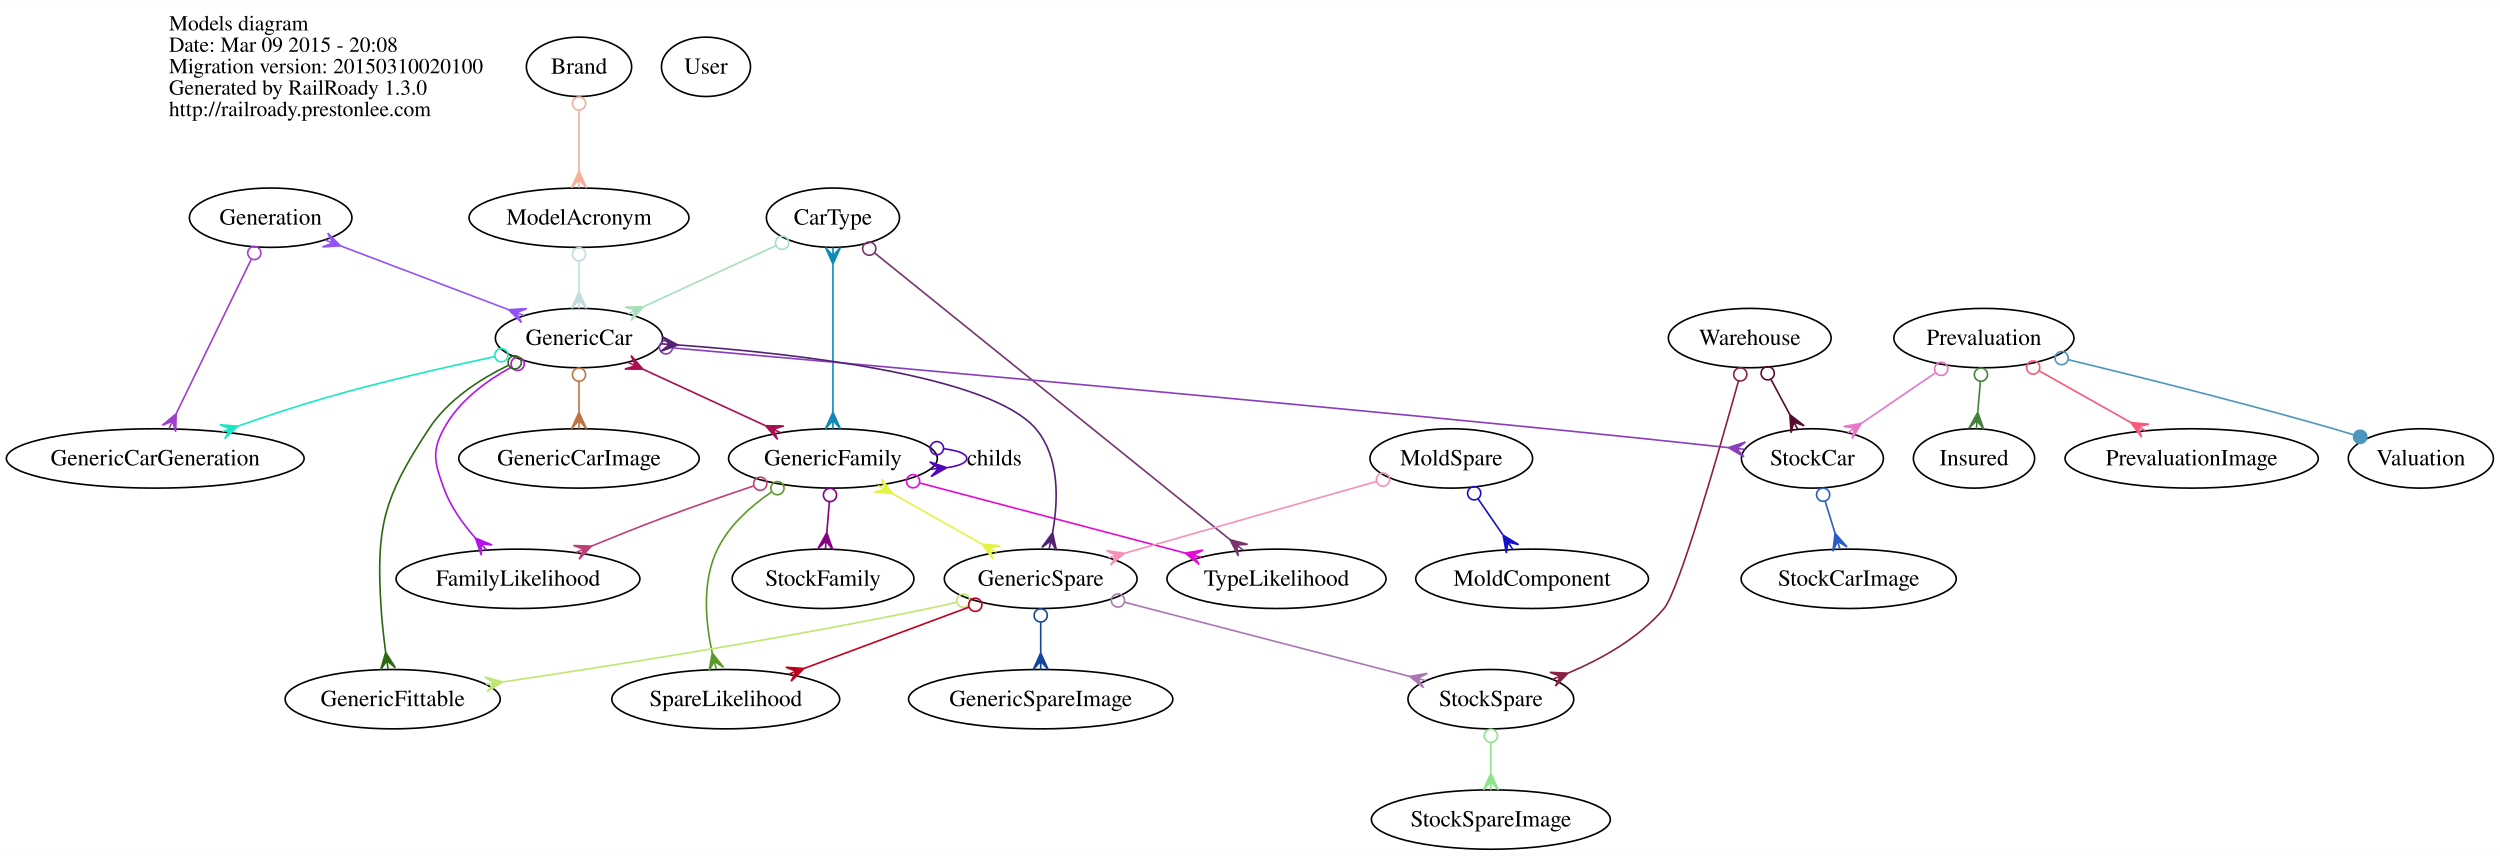
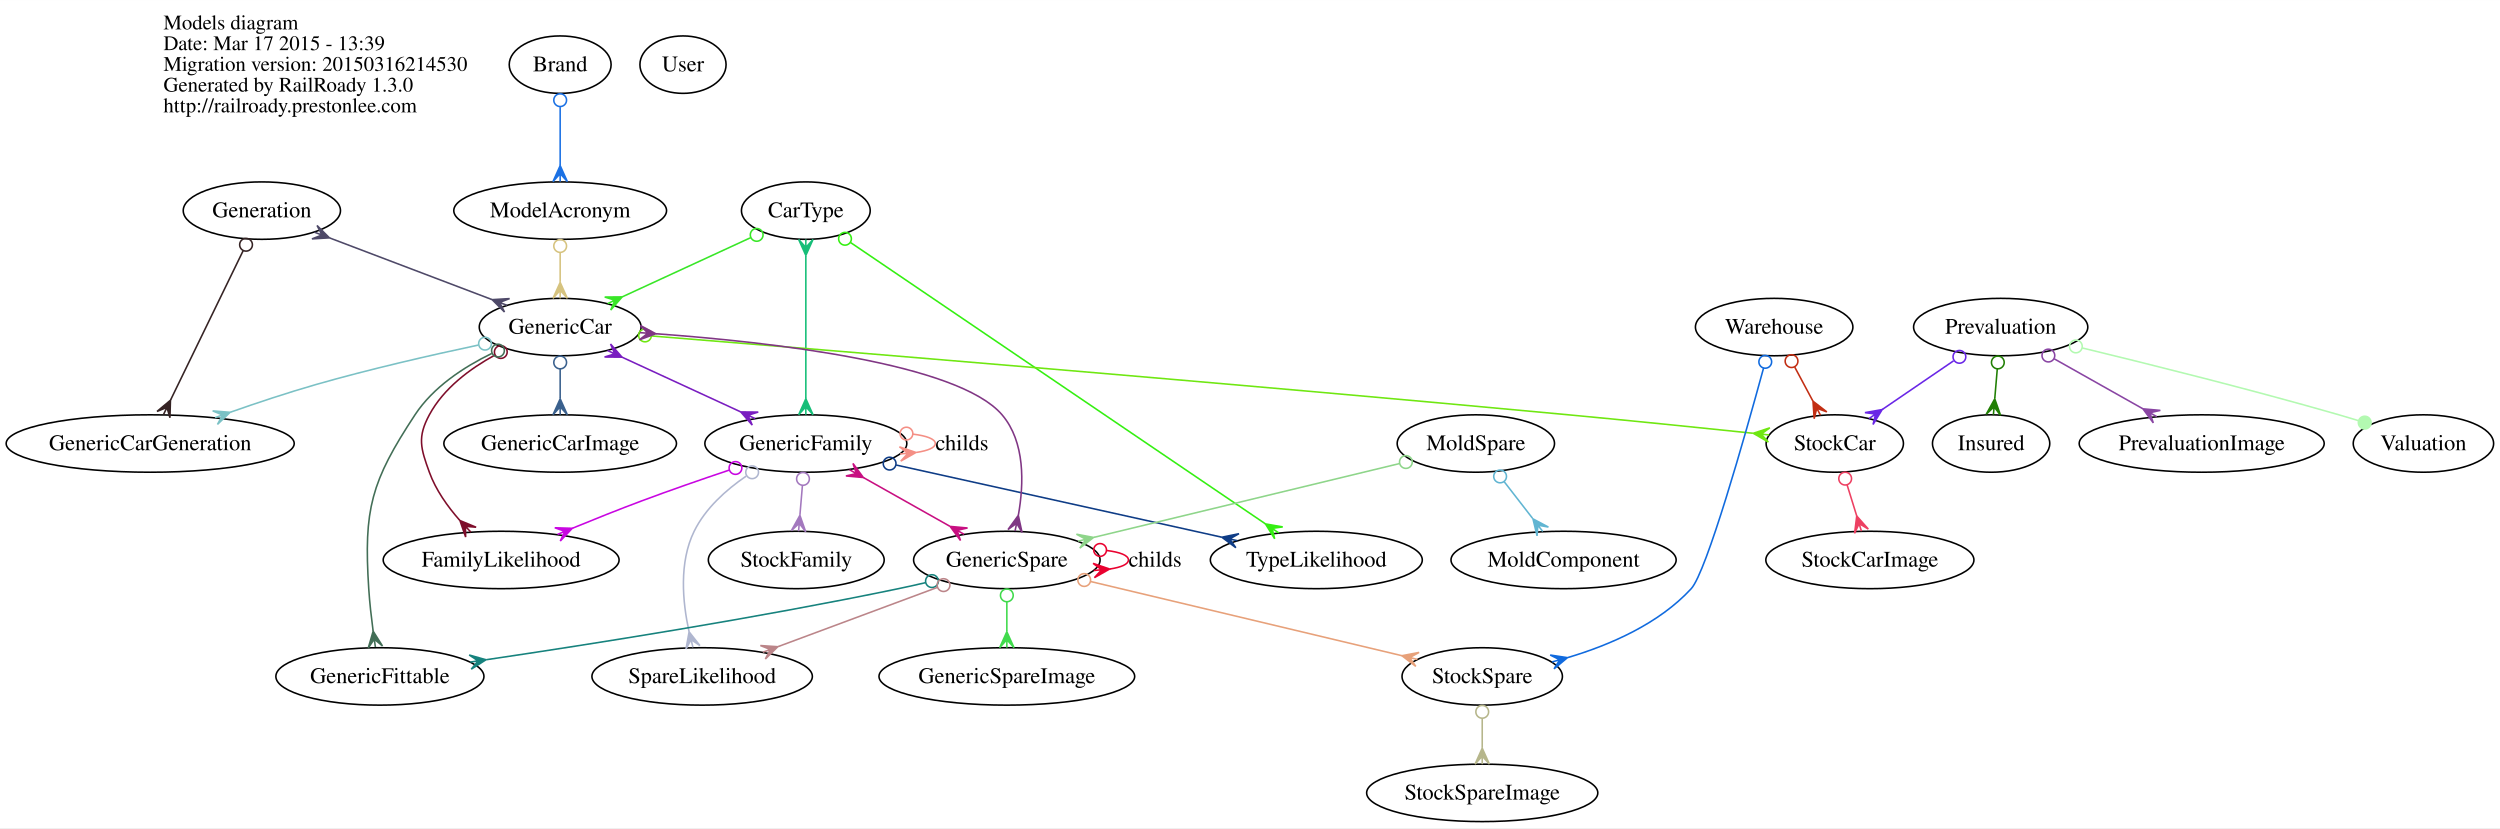
- <svg xmlns="http://www.w3.org/2000/svg" width="1516pt" height="519pt" viewBox="0.00 0.00 1516.15 519.00">
+ <svg xmlns="http://www.w3.org/2000/svg" width="1567pt" height="519pt" viewBox="0.00 0.00 1567.15 519.00">
  <g id="graph0" class="graph" transform="scale(1 1) rotate(0) translate(4 515)">
-     <polygon fill="white" stroke="none" points="-4,4 -4,-515 1512.15,-515 1512.15,4 -4,4" />
+     <polygon fill="white" stroke="none" points="-4,4 -4,-515 1563.15,-515 1563.15,4 -4,4" />
    <g id="node1" class="node">
      <text text-anchor="start" x="98.459" y="-496.6" font-family="Times,serif" font-size="13.00">Models diagram</text>
-       <text text-anchor="start" x="98.459" y="-483.6" font-family="Times,serif" font-size="13.00">Date: Mar 09 2015 - 20:08</text>
-       <text text-anchor="start" x="98.459" y="-470.6" font-family="Times,serif" font-size="13.00">Migration version: 20150310020100</text>
+       <text text-anchor="start" x="98.459" y="-483.6" font-family="Times,serif" font-size="13.00">Date: Mar 17 2015 - 13:39</text>
+       <text text-anchor="start" x="98.459" y="-470.6" font-family="Times,serif" font-size="13.00">Migration version: 20150316214530</text>
      <text text-anchor="start" x="98.459" y="-457.6" font-family="Times,serif" font-size="13.00">Generated by RailRoady 1.3.0</text>
      <text text-anchor="start" x="98.459" y="-444.6" font-family="Times,serif" font-size="13.00">http://railroady.prestonlee.com</text>
    </g>
    <g id="node2" class="node">
      <ellipse fill="none" stroke="black" cx="347.147" cy="-474.5" rx="31.939" ry="18" />
      <text text-anchor="middle" x="347.147" y="-470.3" font-family="Times,serif" font-size="14.00">Brand</text>
    </g>
    <g id="node14" class="node">
      <ellipse fill="none" stroke="black" cx="347.147" cy="-383" rx="66.692" ry="18" />
      <text text-anchor="middle" x="347.147" y="-378.8" font-family="Times,serif" font-size="14.00">ModelAcronym</text>
    </g>
    <g id="edge1" class="edge">
-       <path fill="none" stroke="#f6ae9b" d="M347.147,-447.903C347.147,-436.441 347.147,-422.914 347.147,-411.263" />
-       <ellipse fill="none" stroke="#f6ae9b" cx="347.147" cy="-452.243" rx="4" ry="4" />
-       <polygon fill="#f6ae9b" stroke="#f6ae9b" points="347.147,-411.204 351.647,-401.203 347.147,-406.204 347.147,-401.204 347.147,-401.204 347.147,-401.204 347.147,-406.204 342.647,-401.204 347.147,-411.204 347.147,-411.204" />
+       <path fill="none" stroke="#1b71e4" d="M347.147,-447.903C347.147,-436.441 347.147,-422.914 347.147,-411.263" />
+       <ellipse fill="none" stroke="#1b71e4" cx="347.147" cy="-452.243" rx="4" ry="4" />
+       <polygon fill="#1b71e4" stroke="#1b71e4" points="347.147,-411.204 351.647,-401.203 347.147,-406.204 347.147,-401.204 347.147,-401.204 347.147,-401.204 347.147,-406.204 342.647,-401.204 347.147,-411.204 347.147,-411.204" />
    </g>
    <g id="node3" class="node">
      <ellipse fill="none" stroke="black" cx="501.147" cy="-383" rx="40.357" ry="18" />
      <text text-anchor="middle" x="501.147" y="-378.8" font-family="Times,serif" font-size="14.00">CarType</text>
    </g>
    <g id="node6" class="node">
      <ellipse fill="none" stroke="black" cx="347.147" cy="-310" rx="50.722" ry="18" />
      <text text-anchor="middle" x="347.147" y="-305.8" font-family="Times,serif" font-size="14.00">GenericCar</text>
    </g>
    <g id="edge2" class="edge">
-       <path fill="none" stroke="#a8dfbc" d="M466.653,-366.097C442.751,-355.077 410.891,-340.388 386.078,-328.949" />
-       <ellipse fill="none" stroke="#a8dfbc" cx="470.337" cy="-367.795" rx="4" ry="4" />
-       <polygon fill="#a8dfbc" stroke="#a8dfbc" points="386.026,-328.925 378.829,-320.651 381.485,-326.831 376.945,-324.738 376.945,-324.738 376.945,-324.738 381.485,-326.831 375.061,-328.824 386.026,-328.925 386.026,-328.925" />
+       <path fill="none" stroke="#38e627" d="M466.653,-366.097C442.751,-355.077 410.891,-340.388 386.078,-328.949" />
+       <ellipse fill="none" stroke="#38e627" cx="470.337" cy="-367.795" rx="4" ry="4" />
+       <polygon fill="#38e627" stroke="#38e627" points="386.026,-328.925 378.829,-320.651 381.485,-326.831 376.945,-324.738 376.945,-324.738 376.945,-324.738 381.485,-326.831 375.061,-328.824 386.026,-328.925 386.026,-328.925" />
    </g>
    <g id="node9" class="node">
      <ellipse fill="none" stroke="black" cx="501.147" cy="-237" rx="63.301" ry="18" />
      <text text-anchor="middle" x="501.147" y="-232.8" font-family="Times,serif" font-size="14.00">GenericFamily</text>
    </g>
    <g id="edge4" class="edge">
-       <path fill="none" stroke="#0e8ab6" d="M501.147,-354.546C501.147,-328.878 501.147,-290.767 501.147,-265.185" />
-       <polygon fill="#0e8ab6" stroke="#0e8ab6" points="501.147,-354.916 496.647,-364.916 501.147,-359.916 501.147,-364.916 501.147,-364.916 501.147,-364.916 501.147,-359.916 505.647,-364.916 501.147,-354.916 501.147,-354.916" />
-       <polygon fill="#0e8ab6" stroke="#0e8ab6" points="501.147,-265.062 505.647,-255.062 501.147,-260.062 501.147,-255.062 501.147,-255.062 501.147,-255.062 501.147,-260.062 496.647,-255.062 501.147,-265.062 501.147,-265.062" />
+       <path fill="none" stroke="#16be78" d="M501.147,-354.546C501.147,-328.878 501.147,-290.767 501.147,-265.185" />
+       <polygon fill="#16be78" stroke="#16be78" points="501.147,-354.916 496.647,-364.916 501.147,-359.916 501.147,-364.916 501.147,-364.916 501.147,-364.916 501.147,-359.916 505.647,-364.916 501.147,-354.916 501.147,-354.916" />
+       <polygon fill="#16be78" stroke="#16be78" points="501.147,-265.062 505.647,-255.062 501.147,-260.062 501.147,-255.062 501.147,-255.062 501.147,-255.062 501.147,-260.062 496.647,-255.062 501.147,-265.062 501.147,-265.062" />
    </g>
    <g id="node25" class="node">
-       <ellipse fill="none" stroke="black" cx="770.147" cy="-164" rx="66.433" ry="18" />
-       <text text-anchor="middle" x="770.147" y="-159.8" font-family="Times,serif" font-size="14.00">TypeLikelihood</text>
+       <ellipse fill="none" stroke="black" cx="821.147" cy="-164" rx="66.433" ry="18" />
+       <text text-anchor="middle" x="821.147" y="-159.8" font-family="Times,serif" font-size="14.00">TypeLikelihood</text>
    </g>
    <g id="edge3" class="edge">
-       <path fill="none" stroke="#76346d" d="M526.481,-361.563C576.84,-320.94 689.198,-230.301 741.872,-187.809" />
-       <ellipse fill="none" stroke="#76346d" cx="523.176" cy="-364.23" rx="4" ry="4" />
-       <polygon fill="#76346d" stroke="#76346d" points="742.012,-187.697 752.62,-184.92 745.903,-184.557 749.795,-181.418 749.795,-181.418 749.795,-181.418 745.903,-184.557 746.969,-177.916 742.012,-187.697 742.012,-187.697" />
+       <path fill="none" stroke="#34ef11" d="M529.183,-362.988C588.546,-322.733 726.605,-229.111 789.234,-186.641" />
+       <ellipse fill="none" stroke="#34ef11" cx="525.702" cy="-365.349" rx="4" ry="4" />
+       <polygon fill="#34ef11" stroke="#34ef11" points="789.278,-186.611 800.08,-184.723 793.416,-183.805 797.554,-180.999 797.554,-180.999 797.554,-180.999 793.416,-183.805 795.029,-177.274 789.278,-186.611 789.278,-186.611" />
    </g>
    <g id="node4" class="node">
      <ellipse fill="none" stroke="black" cx="310.147" cy="-164" rx="73.943" ry="18" />
      <text text-anchor="middle" x="310.147" y="-159.8" font-family="Times,serif" font-size="14.00">FamilyLikelihood</text>
    </g>
    <g id="node5" class="node">
      <ellipse fill="none" stroke="black" cx="160.147" cy="-383" rx="49.286" ry="18" />
      <text text-anchor="middle" x="160.147" y="-378.8" font-family="Times,serif" font-size="14.00">Generation</text>
    </g>
    <g id="edge6" class="edge">
-       <path fill="none" stroke="#9252fb" d="M202.73,-365.832C233.139,-354.286 273.887,-338.815 304.345,-327.251" />
-       <polygon fill="#9252fb" stroke="#9252fb" points="202.497,-365.92 191.551,-365.263 197.823,-367.695 193.148,-369.47 193.148,-369.47 193.148,-369.47 197.823,-367.695 194.746,-373.677 202.497,-365.92 202.497,-365.92" />
-       <polygon fill="#9252fb" stroke="#9252fb" points="304.498,-327.193 315.444,-327.85 309.172,-325.418 313.847,-323.643 313.847,-323.643 313.847,-323.643 309.172,-325.418 312.249,-319.437 304.498,-327.193 304.498,-327.193" />
+       <path fill="none" stroke="#4e4968" d="M202.73,-365.832C233.139,-354.286 273.887,-338.815 304.345,-327.251" />
+       <polygon fill="#4e4968" stroke="#4e4968" points="202.497,-365.92 191.551,-365.263 197.823,-367.695 193.148,-369.47 193.148,-369.47 193.148,-369.47 197.823,-367.695 194.746,-373.677 202.497,-365.92 202.497,-365.92" />
+       <polygon fill="#4e4968" stroke="#4e4968" points="304.498,-327.193 315.444,-327.85 309.172,-325.418 313.847,-323.643 313.847,-323.643 313.847,-323.643 309.172,-325.418 312.249,-319.437 304.498,-327.193 304.498,-327.193" />
    </g>
    <g id="node7" class="node">
      <ellipse fill="none" stroke="black" cx="90.147" cy="-237" rx="90.294" ry="18" />
      <text text-anchor="middle" x="90.147" y="-232.8" font-family="Times,serif" font-size="14.00">GenericCarGeneration</text>
    </g>
    <g id="edge5" class="edge">
-       <path fill="none" stroke="#9e3fcd" d="M148.428,-357.891C135.84,-331.996 115.901,-290.979 102.92,-264.276" />
-       <ellipse fill="none" stroke="#9e3fcd" cx="150.231" cy="-361.602" rx="4" ry="4" />
-       <polygon fill="#9e3fcd" stroke="#9e3fcd" points="102.851,-264.133 102.526,-253.172 100.665,-259.637 98.479,-255.14 98.479,-255.14 98.479,-255.14 100.665,-259.637 94.432,-257.107 102.851,-264.133 102.851,-264.133" />
+       <path fill="none" stroke="#352324" d="M148.428,-357.891C135.84,-331.996 115.901,-290.979 102.92,-264.276" />
+       <ellipse fill="none" stroke="#352324" cx="150.231" cy="-361.602" rx="4" ry="4" />
+       <polygon fill="#352324" stroke="#352324" points="102.851,-264.133 102.526,-253.172 100.665,-259.637 98.479,-255.14 98.479,-255.14 98.479,-255.14 100.665,-259.637 94.432,-257.107 102.851,-264.133 102.851,-264.133" />
    </g>
    <g id="edge11" class="edge">
-       <path fill="none" stroke="#b513ec" d="M306.292,-292.48C290.471,-283.828 274.052,-271.527 265.147,-255 257.558,-240.915 259.7,-234.044 265.147,-219 269.155,-207.931 276.532,-197.536 284.17,-188.879" />
-       <ellipse fill="none" stroke="#b513ec" cx="309.936" cy="-294.364" rx="4" ry="4" />
-       <polygon fill="#b513ec" stroke="#b513ec" points="284.313,-188.727 294.445,-184.533 287.741,-185.088 291.169,-181.448 291.169,-181.448 291.169,-181.448 287.741,-185.088 287.894,-178.362 284.313,-188.727 284.313,-188.727" />
+       <path fill="none" stroke="#7e0d2a" d="M306.292,-292.48C290.471,-283.828 274.052,-271.527 265.147,-255 257.558,-240.915 259.7,-234.044 265.147,-219 269.155,-207.931 276.532,-197.536 284.17,-188.879" />
+       <ellipse fill="none" stroke="#7e0d2a" cx="309.936" cy="-294.364" rx="4" ry="4" />
+       <polygon fill="#7e0d2a" stroke="#7e0d2a" points="284.313,-188.727 294.445,-184.533 287.741,-185.088 291.169,-181.448 291.169,-181.448 291.169,-181.448 287.741,-185.088 287.894,-178.362 284.313,-188.727 284.313,-188.727" />
    </g>
    <g id="edge9" class="edge">
-       <path fill="none" stroke="#19e8c3" d="M295.772,-298.701C265.907,-292.353 227.668,-283.605 194.147,-274 176.49,-268.94 157.428,-262.604 140.507,-256.664" />
-       <ellipse fill="none" stroke="#19e8c3" cx="300.048" cy="-299.602" rx="4" ry="4" />
-       <polygon fill="#19e8c3" stroke="#19e8c3" points="140.242,-256.57 132.324,-248.984 135.53,-254.897 130.818,-253.224 130.818,-253.224 130.818,-253.224 135.53,-254.897 129.313,-257.465 140.242,-256.57 140.242,-256.57" />
+       <path fill="none" stroke="#7bc1c5" d="M295.772,-298.701C265.907,-292.353 227.668,-283.605 194.147,-274 176.49,-268.94 157.428,-262.604 140.507,-256.664" />
+       <ellipse fill="none" stroke="#7bc1c5" cx="300.048" cy="-299.602" rx="4" ry="4" />
+       <polygon fill="#7bc1c5" stroke="#7bc1c5" points="140.242,-256.57 132.324,-248.984 135.53,-254.897 130.818,-253.224 130.818,-253.224 130.818,-253.224 135.53,-254.897 129.313,-257.465 140.242,-256.57 140.242,-256.57" />
    </g>
    <g id="node8" class="node">
      <ellipse fill="none" stroke="black" cx="347.147" cy="-237" rx="72.913" ry="18" />
      <text text-anchor="middle" x="347.147" y="-232.8" font-family="Times,serif" font-size="14.00">GenericCarImage</text>
    </g>
    <g id="edge10" class="edge">
-       <path fill="none" stroke="#bd7443" d="M347.147,-283.791C347.147,-277.832 347.147,-271.45 347.147,-265.399" />
-       <ellipse fill="none" stroke="#bd7443" cx="347.147" cy="-287.813" rx="4" ry="4" />
-       <polygon fill="#bd7443" stroke="#bd7443" points="347.147,-265.029 351.647,-255.029 347.147,-260.029 347.147,-255.029 347.147,-255.029 347.147,-255.029 347.147,-260.029 342.647,-255.029 347.147,-265.029 347.147,-265.029" />
+       <path fill="none" stroke="#3a608d" d="M347.147,-283.791C347.147,-277.832 347.147,-271.45 347.147,-265.399" />
+       <ellipse fill="none" stroke="#3a608d" cx="347.147" cy="-287.813" rx="4" ry="4" />
+       <polygon fill="#3a608d" stroke="#3a608d" points="347.147,-265.029 351.647,-255.029 347.147,-260.029 347.147,-255.029 347.147,-255.029 347.147,-255.029 347.147,-260.029 342.647,-255.029 347.147,-265.029 347.147,-265.029" />
    </g>
    <g id="edge12" class="edge">
-       <path fill="none" stroke="#aa0d52" d="M385.967,-291.102C408.643,-280.648 437.233,-267.467 460.256,-256.852" />
-       <polygon fill="#aa0d52" stroke="#aa0d52" points="385.921,-291.124 374.956,-291.224 381.381,-293.217 376.84,-295.31 376.84,-295.31 376.84,-295.31 381.381,-293.217 378.724,-299.397 385.921,-291.124 385.921,-291.124" />
-       <polygon fill="#aa0d52" stroke="#aa0d52" points="460.344,-256.812 471.309,-256.712 464.884,-254.719 469.425,-252.625 469.425,-252.625 469.425,-252.625 464.884,-254.719 467.541,-248.539 460.344,-256.812 460.344,-256.812" />
+       <path fill="none" stroke="#791dc0" d="M385.967,-291.102C408.643,-280.648 437.233,-267.467 460.256,-256.852" />
+       <polygon fill="#791dc0" stroke="#791dc0" points="385.921,-291.124 374.956,-291.224 381.381,-293.217 376.84,-295.31 376.84,-295.31 376.84,-295.31 381.381,-293.217 378.724,-299.397 385.921,-291.124 385.921,-291.124" />
+       <polygon fill="#791dc0" stroke="#791dc0" points="460.344,-256.812 471.309,-256.712 464.884,-254.719 469.425,-252.625 469.425,-252.625 469.425,-252.625 464.884,-254.719 467.541,-248.539 460.344,-256.812 460.344,-256.812" />
    </g>
    <g id="node10" class="node">
      <ellipse fill="none" stroke="black" cx="234.147" cy="-91" rx="65.222" ry="18" />
      <text text-anchor="middle" x="234.147" y="-86.8" font-family="Times,serif" font-size="14.00">GenericFittable</text>
    </g>
    <g id="edge8" class="edge">
-       <path fill="none" stroke="#2b6812" d="M304.305,-293.482C286.579,-284.87 267.542,-272.325 256.147,-255 228.601,-213.117 223.918,-196.026 227.147,-146 227.704,-137.377 228.755,-128.027 229.877,-119.569" />
-       <ellipse fill="none" stroke="#2b6812" cx="308.162" cy="-295.261" rx="4" ry="4" />
-       <polygon fill="#2b6812" stroke="#2b6812" points="229.907,-119.356 235.76,-110.083 230.606,-114.405 231.304,-109.454 231.304,-109.454 231.304,-109.454 230.606,-114.405 226.849,-108.826 229.907,-119.356 229.907,-119.356" />
+       <path fill="none" stroke="#426e56" d="M304.305,-293.482C286.579,-284.87 267.542,-272.325 256.147,-255 228.601,-213.117 223.918,-196.026 227.147,-146 227.704,-137.377 228.755,-128.027 229.877,-119.569" />
+       <ellipse fill="none" stroke="#426e56" cx="308.162" cy="-295.261" rx="4" ry="4" />
+       <polygon fill="#426e56" stroke="#426e56" points="229.907,-119.356 235.76,-110.083 230.606,-114.405 231.304,-109.454 231.304,-109.454 231.304,-109.454 230.606,-114.405 226.849,-108.826 229.907,-119.356 229.907,-119.356" />
    </g>
    <g id="node20" class="node">
-       <ellipse fill="none" stroke="black" cx="1095.15" cy="-237" rx="43.039" ry="18" />
-       <text text-anchor="middle" x="1095.15" y="-232.8" font-family="Times,serif" font-size="14.00">StockCar</text>
+       <ellipse fill="none" stroke="black" cx="1146.15" cy="-237" rx="43.039" ry="18" />
+       <text text-anchor="middle" x="1146.15" y="-232.8" font-family="Times,serif" font-size="14.00">StockCar</text>
    </g>
    <g id="edge7" class="edge">
-       <path fill="none" stroke="#8a3dbd" d="M404.114,-304.016C509.015,-294.781 739.796,-274.199 934.147,-255 970.837,-251.376 1012.2,-247.002 1043.81,-243.599" />
-       <ellipse fill="none" stroke="#8a3dbd" cx="399.856" cy="-304.391" rx="4" ry="4" />
-       <polygon fill="#8a3dbd" stroke="#8a3dbd" points="1044.19,-243.557 1054.62,-246.958 1049.16,-243.021 1054.14,-242.484 1054.14,-242.484 1054.14,-242.484 1049.16,-243.021 1053.65,-238.01 1044.19,-243.557 1044.19,-243.557" />
+       <path fill="none" stroke="#6fe711" d="M404.401,-304.421C515.349,-295.478 767.355,-274.827 979.147,-255 1017.9,-251.372 1061.66,-246.903 1094.67,-243.458" />
+       <ellipse fill="none" stroke="#6fe711" cx="400.327" cy="-304.749" rx="4" ry="4" />
+       <polygon fill="#6fe711" stroke="#6fe711" points="1095.04,-243.419 1105.46,-246.853 1100.01,-242.898 1104.99,-242.378 1104.99,-242.378 1104.99,-242.378 1100.01,-242.898 1104.52,-237.902 1095.04,-243.419 1095.04,-243.419" />
    </g>
    <g id="edge18" class="edge">
-       <path fill="none" stroke="#c03f78" d="M453.032,-220.324C435.655,-214.485 415.941,-207.656 398.147,-201 383.952,-195.69 368.62,-189.559 354.793,-183.878" />
-       <ellipse fill="none" stroke="#c03f78" cx="457.043" cy="-221.665" rx="4" ry="4" />
-       <polygon fill="#c03f78" stroke="#c03f78" points="354.734,-183.853 347.212,-175.874 350.113,-181.943 345.492,-180.032 345.492,-180.032 345.492,-180.032 350.113,-181.943 343.773,-184.191 354.734,-183.853 354.734,-183.853" />
+       <path fill="none" stroke="#c805e1" d="M453.032,-220.324C435.655,-214.485 415.941,-207.656 398.147,-201 383.952,-195.69 368.62,-189.559 354.793,-183.878" />
+       <ellipse fill="none" stroke="#c805e1" cx="457.043" cy="-221.665" rx="4" ry="4" />
+       <polygon fill="#c805e1" stroke="#c805e1" points="354.734,-183.853 347.212,-175.874 350.113,-181.943 345.492,-180.032 345.492,-180.032 345.492,-180.032 350.113,-181.943 343.773,-184.191 354.734,-183.853 354.734,-183.853" />
    </g>
    <g id="edge13" class="edge">
-       <path fill="none" stroke="#5305b8" d="M568.317,-242.878C576.749,-241.841 582.297,-239.882 582.297,-237 582.297,-234.38 577.712,-232.522 570.543,-231.428" />
-       <ellipse fill="none" stroke="#5305b8" cx="564.218" cy="-243.219" rx="4" ry="4" />
-       <polygon fill="#5305b8" stroke="#5305b8" points="570.188,-231.394 560.657,-225.97 565.21,-230.922 560.232,-230.449 560.232,-230.449 560.232,-230.449 565.21,-230.922 559.807,-234.929 570.188,-231.394 570.188,-231.394" />
+       <path fill="none" stroke="#f48f85" d="M568.317,-242.878C576.749,-241.841 582.297,-239.882 582.297,-237 582.297,-234.38 577.712,-232.522 570.543,-231.428" />
+       <ellipse fill="none" stroke="#f48f85" cx="564.218" cy="-243.219" rx="4" ry="4" />
+       <polygon fill="#f48f85" stroke="#f48f85" points="570.188,-231.394 560.657,-225.97 565.21,-230.922 560.232,-230.449 560.232,-230.449 560.232,-230.449 565.21,-230.922 559.807,-234.929 570.188,-231.394 570.188,-231.394" />
      <text text-anchor="middle" x="599.018" y="-232.8" font-family="Times,serif" font-size="14.00">childs</text>
    </g>
    <g id="node11" class="node">
      <ellipse fill="none" stroke="black" cx="627.147" cy="-164" rx="58.456" ry="18" />
      <text text-anchor="middle" x="627.147" y="-159.8" font-family="Times,serif" font-size="14.00">GenericSpare</text>
    </g>
    <g id="edge15" class="edge">
-       <path fill="none" stroke="#e6f242" d="M537.356,-215.597C554.288,-206.056 574.393,-194.726 591.282,-185.21" />
-       <polygon fill="#e6f242" stroke="#e6f242" points="537.199,-215.685 526.278,-216.674 532.843,-218.139 528.487,-220.594 528.487,-220.594 528.487,-220.594 532.843,-218.139 530.696,-224.514 537.199,-215.685 537.199,-215.685" />
-       <polygon fill="#e6f242" stroke="#e6f242" points="591.581,-185.041 602.502,-184.052 595.937,-182.587 600.293,-180.132 600.293,-180.132 600.293,-180.132 595.937,-182.587 598.084,-176.212 591.581,-185.041 591.581,-185.041" />
+       <path fill="none" stroke="#c80f81" d="M537.356,-215.597C554.288,-206.056 574.393,-194.726 591.282,-185.21" />
+       <polygon fill="#c80f81" stroke="#c80f81" points="537.199,-215.685 526.278,-216.674 532.843,-218.139 528.487,-220.594 528.487,-220.594 528.487,-220.594 532.843,-218.139 530.696,-224.514 537.199,-215.685 537.199,-215.685" />
+       <polygon fill="#c80f81" stroke="#c80f81" points="591.581,-185.041 602.502,-184.052 595.937,-182.587 600.293,-180.132 600.293,-180.132 600.293,-180.132 595.937,-182.587 598.084,-176.212 591.581,-185.041 591.581,-185.041" />
    </g>
    <g id="node19" class="node">
      <ellipse fill="none" stroke="black" cx="436.147" cy="-91" rx="69.098" ry="18" />
      <text text-anchor="middle" x="436.147" y="-86.8" font-family="Times,serif" font-size="14.00">SpareLikelihood</text>
    </g>
    <g id="edge14" class="edge">
-       <path fill="none" stroke="#5b9926" d="M463.785,-216.591C451.008,-207.875 438.174,-196.295 431.147,-182 421.581,-162.538 423.836,-137.775 427.918,-119.152" />
-       <ellipse fill="none" stroke="#5b9926" cx="467.479" cy="-218.971" rx="4" ry="4" />
-       <polygon fill="#5b9926" stroke="#5b9926" points="427.968,-118.951 434.75,-110.334 429.175,-114.099 430.383,-109.248 430.383,-109.248 430.383,-109.248 429.175,-114.099 426.016,-108.161 427.968,-118.951 427.968,-118.951" />
+       <path fill="none" stroke="#afb6cf" d="M463.785,-216.591C451.008,-207.875 438.174,-196.295 431.147,-182 421.581,-162.538 423.836,-137.775 427.918,-119.152" />
+       <ellipse fill="none" stroke="#afb6cf" cx="467.479" cy="-218.971" rx="4" ry="4" />
+       <polygon fill="#afb6cf" stroke="#afb6cf" points="427.968,-118.951 434.75,-110.334 429.175,-114.099 430.383,-109.248 430.383,-109.248 430.383,-109.248 429.175,-114.099 426.016,-108.161 427.968,-118.951 427.968,-118.951" />
    </g>
    <g id="node22" class="node">
      <ellipse fill="none" stroke="black" cx="495.147" cy="-164" rx="55.118" ry="18" />
      <text text-anchor="middle" x="495.147" y="-159.8" font-family="Times,serif" font-size="14.00">StockFamily</text>
    </g>
    <g id="edge16" class="edge">
-       <path fill="none" stroke="#860085" d="M499.017,-210.791C498.513,-204.832 497.974,-198.45 497.462,-192.399" />
-       <ellipse fill="none" stroke="#860085" cx="499.358" cy="-214.827" rx="4" ry="4" />
-       <polygon fill="#860085" stroke="#860085" points="497.428,-191.993 501.07,-181.65 497.007,-187.011 496.586,-182.029 496.586,-182.029 496.586,-182.029 497.007,-187.011 492.102,-182.408 497.428,-191.993 497.428,-191.993" />
+       <path fill="none" stroke="#a378be" d="M499.017,-210.791C498.513,-204.832 497.974,-198.45 497.462,-192.399" />
+       <ellipse fill="none" stroke="#a378be" cx="499.358" cy="-214.827" rx="4" ry="4" />
+       <polygon fill="#a378be" stroke="#a378be" points="497.428,-191.993 501.07,-181.65 497.007,-187.011 496.586,-182.029 496.586,-182.029 496.586,-182.029 497.007,-187.011 492.102,-182.408 497.428,-191.993 497.428,-191.993" />
    </g>
    <g id="edge17" class="edge">
-       <path fill="none" stroke="#e509d8" d="M553.625,-222.149C599.994,-209.91 667.403,-192.118 714.655,-179.646" />
-       <ellipse fill="none" stroke="#e509d8" cx="549.736" cy="-223.175" rx="4" ry="4" />
-       <polygon fill="#e509d8" stroke="#e509d8" points="714.749,-179.622 725.566,-181.421 719.583,-178.346 724.418,-177.07 724.418,-177.07 724.418,-177.07 719.583,-178.346 723.269,-172.719 714.749,-179.622 714.749,-179.622" />
+       <path fill="none" stroke="#0e3c86" d="M557.792,-223.502C607.25,-212.58 680.96,-196.282 745.147,-182 750.509,-180.807 756.083,-179.565 761.666,-178.318" />
+       <ellipse fill="none" stroke="#0e3c86" cx="553.67" cy="-224.412" rx="4" ry="4" />
+       <polygon fill="#0e3c86" stroke="#0e3c86" points="761.924,-178.261 772.665,-180.473 766.804,-177.171 771.684,-176.081 771.684,-176.081 771.684,-176.081 766.804,-177.171 770.703,-171.689 761.924,-178.261 761.924,-178.261" />
+     </g>
+     <g id="edge21" class="edge">
+       <path fill="none" stroke="#803684" d="M634.367,-192.075C637.882,-211.804 638.674,-237.955 624.147,-255 596.678,-287.232 479.998,-300.557 407.115,-305.812" />
+       <polygon fill="#803684" stroke="#803684" points="634.338,-191.937 636.685,-181.225 633.31,-187.044 632.281,-182.151 632.281,-182.151 632.281,-182.151 633.31,-187.044 627.877,-183.077 634.338,-191.937 634.338,-191.937" />
+       <polygon fill="#803684" stroke="#803684" points="407.112,-305.812 396.826,-302.012 402.124,-306.156 397.136,-306.501 397.136,-306.501 397.136,-306.501 402.124,-306.156 397.446,-310.99 407.112,-305.812 407.112,-305.812" />
    </g>
    <g id="edge20" class="edge">
-       <path fill="none" stroke="#532174" d="M634.367,-192.075C637.882,-211.804 638.674,-237.955 624.147,-255 596.678,-287.232 479.998,-300.557 407.115,-305.812" />
-       <polygon fill="#532174" stroke="#532174" points="634.338,-191.937 636.685,-181.225 633.31,-187.044 632.281,-182.151 632.281,-182.151 632.281,-182.151 633.31,-187.044 627.877,-183.077 634.338,-191.937 634.338,-191.937" />
-       <polygon fill="#532174" stroke="#532174" points="407.112,-305.812 396.826,-302.012 402.124,-306.156 397.136,-306.501 397.136,-306.501 397.136,-306.501 402.124,-306.156 397.446,-310.99 407.112,-305.812 407.112,-305.812" />
+       <path fill="none" stroke="#16827d" d="M576.286,-149.813C570.521,-148.458 564.717,-147.157 559.147,-146 470.374,-127.559 366.926,-111.251 301.015,-101.505" />
+       <ellipse fill="none" stroke="#16827d" cx="580.21" cy="-150.752" rx="4" ry="4" />
+       <polygon fill="#16827d" stroke="#16827d" points="300.66,-101.453 291.422,-95.546 295.714,-100.725 290.767,-99.998 290.767,-99.998 290.767,-99.998 295.714,-100.725 290.112,-104.45 300.66,-101.453 300.66,-101.453" />
    </g>
    <g id="edge19" class="edge">
-       <path fill="none" stroke="#bee670" d="M576.286,-149.813C570.521,-148.458 564.717,-147.157 559.147,-146 470.374,-127.559 366.926,-111.251 301.015,-101.505" />
-       <ellipse fill="none" stroke="#bee670" cx="580.21" cy="-150.752" rx="4" ry="4" />
-       <polygon fill="#bee670" stroke="#bee670" points="300.66,-101.453 291.422,-95.546 295.714,-100.725 290.767,-99.998 290.767,-99.998 290.767,-99.998 295.714,-100.725 290.112,-104.45 300.66,-101.453 300.66,-101.453" />
+       <path fill="none" stroke="#e9012f" d="M689.814,-169.932C697.974,-168.911 703.375,-166.934 703.375,-164 703.375,-161.306 698.82,-159.418 691.756,-158.337" />
+       <ellipse fill="none" stroke="#e9012f" cx="685.607" cy="-170.276" rx="4" ry="4" />
+       <polygon fill="#e9012f" stroke="#e9012f" points="691.578,-158.32 682.035,-152.918 686.599,-157.86 681.62,-157.399 681.62,-157.399 681.62,-157.399 686.599,-157.86 681.205,-161.88 691.578,-158.32 691.578,-158.32" />
+       <text text-anchor="middle" x="720.096" y="-159.8" font-family="Times,serif" font-size="14.00">childs</text>
    </g>
    <g id="node12" class="node">
      <ellipse fill="none" stroke="black" cx="627.147" cy="-91" rx="80.147" ry="18" />
      <text text-anchor="middle" x="627.147" y="-86.8" font-family="Times,serif" font-size="14.00">GenericSpareImage</text>
    </g>
+     <g id="edge24" class="edge">
+       <path fill="none" stroke="#40da4c" d="M627.147,-137.791C627.147,-131.832 627.147,-125.45 627.147,-119.399" />
+       <ellipse fill="none" stroke="#40da4c" cx="627.147" cy="-141.813" rx="4" ry="4" />
+       <polygon fill="#40da4c" stroke="#40da4c" points="627.147,-119.029 631.647,-109.029 627.147,-114.029 627.147,-109.029 627.147,-109.029 627.147,-109.029 627.147,-114.029 622.647,-109.029 627.147,-119.029 627.147,-119.029" />
+     </g>
+     <g id="edge22" class="edge">
+       <path fill="none" stroke="#bb8589" d="M583.532,-146.787C553.778,-135.727 514.374,-121.079 483.796,-109.713" />
+       <ellipse fill="none" stroke="#bb8589" cx="587.472" cy="-148.252" rx="4" ry="4" />
+       <polygon fill="#bb8589" stroke="#bb8589" points="483.575,-109.63 475.77,-101.928 478.889,-107.888 474.202,-106.146 474.202,-106.146 474.202,-106.146 478.889,-107.888 472.634,-110.364 483.575,-109.63 483.575,-109.63" />
+     </g>
+     <g id="node23" class="node">
+       <ellipse fill="none" stroke="black" cx="925.147" cy="-91" rx="50.272" ry="18" />
+       <text text-anchor="middle" x="925.147" y="-86.8" font-family="Times,serif" font-size="14.00">StockSpare</text>
+     </g>
    <g id="edge23" class="edge">
-       <path fill="none" stroke="#13459f" d="M627.147,-137.791C627.147,-131.832 627.147,-125.45 627.147,-119.399" />
-       <ellipse fill="none" stroke="#13459f" cx="627.147" cy="-141.813" rx="4" ry="4" />
-       <polygon fill="#13459f" stroke="#13459f" points="627.147,-119.029 631.647,-109.029 627.147,-114.029 627.147,-109.029 627.147,-109.029 627.147,-109.029 627.147,-114.029 622.647,-109.029 627.147,-119.029 627.147,-119.029" />
-     </g>
-     <g id="edge21" class="edge">
-       <path fill="none" stroke="#bf011d" d="M583.532,-146.787C553.778,-135.727 514.374,-121.079 483.796,-109.713" />
-       <ellipse fill="none" stroke="#bf011d" cx="587.472" cy="-148.252" rx="4" ry="4" />
-       <polygon fill="#bf011d" stroke="#bf011d" points="483.575,-109.63 475.77,-101.928 478.889,-107.888 474.202,-106.146 474.202,-106.146 474.202,-106.146 478.889,-107.888 472.634,-110.364 483.575,-109.63 483.575,-109.63" />
-     </g>
-     <g id="node23" class="node">
-       <ellipse fill="none" stroke="black" cx="900.147" cy="-91" rx="50.272" ry="18" />
-       <text text-anchor="middle" x="900.147" y="-86.8" font-family="Times,serif" font-size="14.00">StockSpare</text>
-     </g>
-     <g id="edge22" class="edge">
-       <path fill="none" stroke="#a978b4" d="M678.002,-149.774C727.411,-136.924 801.94,-117.541 850.823,-104.828" />
-       <ellipse fill="none" stroke="#a978b4" cx="673.975" cy="-150.821" rx="4" ry="4" />
-       <polygon fill="#a978b4" stroke="#a978b4" points="850.866,-104.817 861.677,-106.655 855.705,-103.558 860.544,-102.3 860.544,-102.3 860.544,-102.3 855.705,-103.558 859.411,-97.945 850.866,-104.817 850.866,-104.817" />
+       <path fill="none" stroke="#e7a17a" d="M679.774,-150.461C734.828,-137.345 820.624,-116.903 874.807,-103.994" />
+       <ellipse fill="none" stroke="#e7a17a" cx="675.652" cy="-151.443" rx="4" ry="4" />
+       <polygon fill="#e7a17a" stroke="#e7a17a" points="874.814,-103.992 885.585,-106.052 879.678,-102.833 884.542,-101.674 884.542,-101.674 884.542,-101.674 879.678,-102.833 883.499,-97.297 874.814,-103.992 874.814,-103.992" />
    </g>
    <g id="node13" class="node">
-       <ellipse fill="none" stroke="black" cx="1193.15" cy="-237" rx="36.758" ry="18" />
-       <text text-anchor="middle" x="1193.15" y="-232.8" font-family="Times,serif" font-size="14.00">Insured</text>
-     </g>
-     <g id="edge24" class="edge">
-       <path fill="none" stroke="#c1dde0" d="M347.147,-356.791C347.147,-350.832 347.147,-344.45 347.147,-338.399" />
-       <ellipse fill="none" stroke="#c1dde0" cx="347.147" cy="-360.813" rx="4" ry="4" />
-       <polygon fill="#c1dde0" stroke="#c1dde0" points="347.147,-338.029 351.647,-328.029 347.147,-333.029 347.147,-328.029 347.147,-328.029 347.147,-328.029 347.147,-333.029 342.647,-328.029 347.147,-338.029 347.147,-338.029" />
+       <ellipse fill="none" stroke="black" cx="1244.15" cy="-237" rx="36.758" ry="18" />
+       <text text-anchor="middle" x="1244.15" y="-232.8" font-family="Times,serif" font-size="14.00">Insured</text>
+     </g>
+     <g id="edge25" class="edge">
+       <path fill="none" stroke="#d6c37f" d="M347.147,-356.791C347.147,-350.832 347.147,-344.45 347.147,-338.399" />
+       <ellipse fill="none" stroke="#d6c37f" cx="347.147" cy="-360.813" rx="4" ry="4" />
+       <polygon fill="#d6c37f" stroke="#d6c37f" points="347.147,-338.029 351.647,-328.029 347.147,-333.029 347.147,-328.029 347.147,-328.029 347.147,-328.029 347.147,-333.029 342.647,-328.029 347.147,-338.029 347.147,-338.029" />
    </g>
    <g id="node15" class="node">
-       <ellipse fill="none" stroke="black" cx="925.147" cy="-164" rx="70.577" ry="18" />
-       <text text-anchor="middle" x="925.147" y="-159.8" font-family="Times,serif" font-size="14.00">MoldComponent</text>
+       <ellipse fill="none" stroke="black" cx="976.147" cy="-164" rx="70.577" ry="18" />
+       <text text-anchor="middle" x="976.147" y="-159.8" font-family="Times,serif" font-size="14.00">MoldComponent</text>
    </g>
    <g id="node16" class="node">
-       <ellipse fill="none" stroke="black" cx="876.147" cy="-237" rx="49.312" ry="18" />
-       <text text-anchor="middle" x="876.147" y="-232.8" font-family="Times,serif" font-size="14.00">MoldSpare</text>
-     </g>
-     <g id="edge25" class="edge">
-       <path fill="none" stroke="#f790b7" d="M830.817,-223.075C787.728,-210.788 723.015,-192.336 678.145,-179.542" />
-       <ellipse fill="none" stroke="#f790b7" cx="834.753" cy="-224.197" rx="4" ry="4" />
-       <polygon fill="#f790b7" stroke="#f790b7" points="677.939,-179.483 669.557,-172.413 673.131,-178.112 668.323,-176.741 668.323,-176.741 668.323,-176.741 673.131,-178.112 667.089,-181.068 677.939,-179.483 677.939,-179.483" />
+       <ellipse fill="none" stroke="black" cx="921.147" cy="-237" rx="49.312" ry="18" />
+       <text text-anchor="middle" x="921.147" y="-232.8" font-family="Times,serif" font-size="14.00">MoldSpare</text>
    </g>
    <g id="edge26" class="edge">
-       <path fill="none" stroke="#1610cb" d="M892.309,-212.582C897.12,-205.61 902.419,-197.932 907.33,-190.816" />
-       <ellipse fill="none" stroke="#1610cb" cx="890.031" cy="-215.882" rx="4" ry="4" />
-       <polygon fill="#1610cb" stroke="#1610cb" points="907.598,-190.429 916.981,-184.754 910.438,-186.314 913.278,-182.198 913.278,-182.198 913.278,-182.198 910.438,-186.314 909.574,-179.642 907.598,-190.429 907.598,-190.429" />
+       <path fill="none" stroke="#8ed58a" d="M873.232,-224.429C820.748,-211.754 736.736,-191.465 681.743,-178.185" />
+       <ellipse fill="none" stroke="#8ed58a" cx="877.303" cy="-225.412" rx="4" ry="4" />
+       <polygon fill="#8ed58a" stroke="#8ed58a" points="681.547,-178.138 672.883,-171.416 676.687,-176.964 671.827,-175.79 671.827,-175.79 671.827,-175.79 676.687,-176.964 670.77,-180.164 681.547,-178.138 681.547,-178.138" />
+     </g>
+     <g id="edge27" class="edge">
+       <path fill="none" stroke="#61b5d2" d="M938.867,-213.126C944.524,-205.822 950.817,-197.699 956.597,-190.237" />
+       <ellipse fill="none" stroke="#61b5d2" cx="936.353" cy="-216.371" rx="4" ry="4" />
+       <polygon fill="#61b5d2" stroke="#61b5d2" points="956.954,-189.777 966.635,-184.627 960.016,-185.824 963.078,-181.871 963.078,-181.871 963.078,-181.871 960.016,-185.824 959.521,-179.115 956.954,-189.777 956.954,-189.777" />
    </g>
    <g id="node17" class="node">
-       <ellipse fill="none" stroke="black" cx="1199.15" cy="-310" rx="54.608" ry="18" />
-       <text text-anchor="middle" x="1199.15" y="-305.8" font-family="Times,serif" font-size="14.00">Prevaluation</text>
+       <ellipse fill="none" stroke="black" cx="1250.15" cy="-310" rx="54.608" ry="18" />
+       <text text-anchor="middle" x="1250.15" y="-305.8" font-family="Times,serif" font-size="14.00">Prevaluation</text>
+     </g>
+     <g id="edge29" class="edge">
+       <path fill="none" stroke="#217f04" d="M1248.02,-283.791C1247.51,-277.832 1246.97,-271.45 1246.46,-265.399" />
+       <ellipse fill="none" stroke="#217f04" cx="1248.36" cy="-287.827" rx="4" ry="4" />
+       <polygon fill="#217f04" stroke="#217f04" points="1246.43,-264.993 1250.07,-254.65 1246.01,-260.011 1245.59,-255.029 1245.59,-255.029 1245.59,-255.029 1246.01,-260.011 1241.1,-255.408 1246.43,-264.993 1246.43,-264.993" />
+     </g>
+     <g id="node18" class="node">
+       <ellipse fill="none" stroke="black" cx="1376.15" cy="-237" rx="76.799" ry="18" />
+       <text text-anchor="middle" x="1376.15" y="-232.8" font-family="Times,serif" font-size="14.00">PrevaluationImage</text>
+     </g>
+     <g id="edge31" class="edge">
+       <path fill="none" stroke="#8945a3" d="M1283.7,-290.092C1300.8,-280.46 1321.62,-268.725 1339.17,-258.834" />
+       <ellipse fill="none" stroke="#8945a3" cx="1280.05" cy="-292.152" rx="4" ry="4" />
+       <polygon fill="#8945a3" stroke="#8945a3" points="1339.31,-258.759 1350.23,-257.771 1343.66,-256.305 1348.02,-253.85 1348.02,-253.85 1348.02,-253.85 1343.66,-256.305 1345.81,-249.93 1339.31,-258.759 1339.31,-258.759" />
    </g>
    <g id="edge28" class="edge">
-       <path fill="none" stroke="#44823c" d="M1197.02,-283.791C1196.51,-277.832 1195.97,-271.45 1195.46,-265.399" />
-       <ellipse fill="none" stroke="#44823c" cx="1197.36" cy="-287.827" rx="4" ry="4" />
-       <polygon fill="#44823c" stroke="#44823c" points="1195.43,-264.993 1199.07,-254.65 1195.01,-260.011 1194.59,-255.029 1194.59,-255.029 1194.59,-255.029 1195.01,-260.011 1190.1,-255.408 1195.43,-264.993 1195.43,-264.993" />
-     </g>
-     <g id="node18" class="node">
-       <ellipse fill="none" stroke="black" cx="1325.15" cy="-237" rx="76.799" ry="18" />
-       <text text-anchor="middle" x="1325.15" y="-232.8" font-family="Times,serif" font-size="14.00">PrevaluationImage</text>
+       <path fill="none" stroke="#6926e6" d="M1220.61,-288.835C1206.63,-279.288 1189.96,-267.909 1175.94,-258.34" />
+       <ellipse fill="none" stroke="#6926e6" cx="1224.28" cy="-291.339" rx="4" ry="4" />
+       <polygon fill="#6926e6" stroke="#6926e6" points="1175.86,-258.286 1170.14,-248.931 1171.73,-255.467 1167.6,-252.648 1167.6,-252.648 1167.6,-252.648 1171.73,-255.467 1165.07,-256.365 1175.86,-258.286 1175.86,-258.286" />
+     </g>
+     <g id="node27" class="node">
+       <ellipse fill="none" stroke="black" cx="1515.15" cy="-237" rx="43.999" ry="18" />
+       <text text-anchor="middle" x="1515.15" y="-232.8" font-family="Times,serif" font-size="14.00">Valuation</text>
    </g>
    <g id="edge30" class="edge">
-       <path fill="none" stroke="#fa5878" d="M1232.7,-290.092C1249.8,-280.46 1270.62,-268.725 1288.17,-258.834" />
-       <ellipse fill="none" stroke="#fa5878" cx="1229.05" cy="-292.152" rx="4" ry="4" />
-       <polygon fill="#fa5878" stroke="#fa5878" points="1288.31,-258.759 1299.23,-257.771 1292.66,-256.305 1297.02,-253.85 1297.02,-253.85 1297.02,-253.85 1292.66,-256.305 1294.81,-249.93 1288.31,-258.759 1288.31,-258.759" />
-     </g>
-     <g id="edge27" class="edge">
-       <path fill="none" stroke="#e875c9" d="M1169.61,-288.835C1155.63,-279.288 1138.96,-267.909 1124.94,-258.34" />
-       <ellipse fill="none" stroke="#e875c9" cx="1173.28" cy="-291.339" rx="4" ry="4" />
-       <polygon fill="#e875c9" stroke="#e875c9" points="1124.86,-258.286 1119.14,-248.931 1120.73,-255.467 1116.6,-252.648 1116.6,-252.648 1116.6,-252.648 1120.73,-255.467 1114.07,-256.365 1124.86,-258.286 1124.86,-258.286" />
-     </g>
-     <g id="node27" class="node">
-       <ellipse fill="none" stroke="black" cx="1464.15" cy="-237" rx="43.999" ry="18" />
-       <text text-anchor="middle" x="1464.15" y="-232.8" font-family="Times,serif" font-size="14.00">Valuation</text>
-     </g>
-     <g id="edge29" class="edge">
-       <path fill="none" stroke="#4c96bc" d="M1250.2,-296.922C1293.29,-286.506 1356.51,-270.706 1411.15,-255 1415.11,-253.861 1419.22,-252.63 1423.33,-251.369" />
-       <ellipse fill="none" stroke="#4c96bc" cx="1246.28" cy="-297.865" rx="4" ry="4" />
-       <ellipse fill="#4c96bc" stroke="#4c96bc" cx="1427.35" cy="-250.114" rx="4" ry="4" />
+       <path fill="none" stroke="#b3f9b1" d="M1301.2,-296.922C1344.29,-286.506 1407.51,-270.706 1462.15,-255 1466.11,-253.861 1470.22,-252.63 1474.33,-251.369" />
+       <ellipse fill="none" stroke="#b3f9b1" cx="1297.28" cy="-297.865" rx="4" ry="4" />
+       <ellipse fill="#b3f9b1" stroke="#b3f9b1" cx="1478.35" cy="-250.114" rx="4" ry="4" />
    </g>
    <g id="node21" class="node">
-       <ellipse fill="none" stroke="black" cx="1117.15" cy="-164" rx="65.23" ry="18" />
-       <text text-anchor="middle" x="1117.15" y="-159.8" font-family="Times,serif" font-size="14.00">StockCarImage</text>
-     </g>
-     <g id="edge31" class="edge">
-       <path fill="none" stroke="#2b5cc4" d="M1102.87,-211.08C1104.82,-204.774 1106.93,-197.979 1108.91,-191.594" />
-       <ellipse fill="none" stroke="#2b5cc4" cx="1101.66" cy="-214.992" rx="4" ry="4" />
-       <polygon fill="#2b5cc4" stroke="#2b5cc4" points="1108.91,-191.581 1116.17,-183.361 1110.39,-186.805 1111.87,-182.029 1111.87,-182.029 1111.87,-182.029 1110.39,-186.805 1107.57,-180.697 1108.91,-191.581 1108.91,-191.581" />
+       <ellipse fill="none" stroke="black" cx="1168.15" cy="-164" rx="65.23" ry="18" />
+       <text text-anchor="middle" x="1168.15" y="-159.8" font-family="Times,serif" font-size="14.00">StockCarImage</text>
+     </g>
+     <g id="edge32" class="edge">
+       <path fill="none" stroke="#ed4062" d="M1153.87,-211.08C1155.82,-204.774 1157.93,-197.979 1159.91,-191.594" />
+       <ellipse fill="none" stroke="#ed4062" cx="1152.66" cy="-214.992" rx="4" ry="4" />
+       <polygon fill="#ed4062" stroke="#ed4062" points="1159.91,-191.581 1167.17,-183.361 1161.39,-186.805 1162.87,-182.029 1162.87,-182.029 1162.87,-182.029 1161.39,-186.805 1158.57,-180.697 1159.91,-191.581 1159.91,-191.581" />
    </g>
    <g id="node24" class="node">
-       <ellipse fill="none" stroke="black" cx="900.147" cy="-18" rx="72.463" ry="18" />
-       <text text-anchor="middle" x="900.147" y="-13.8" font-family="Times,serif" font-size="14.00">StockSpareImage</text>
-     </g>
-     <g id="edge32" class="edge">
-       <path fill="none" stroke="#8ee38c" d="M900.147,-64.791C900.147,-58.832 900.147,-52.45 900.147,-46.399" />
-       <ellipse fill="none" stroke="#8ee38c" cx="900.147" cy="-68.813" rx="4" ry="4" />
-       <polygon fill="#8ee38c" stroke="#8ee38c" points="900.147,-46.029 904.647,-36.029 900.147,-41.029 900.147,-36.029 900.147,-36.029 900.147,-36.029 900.147,-41.029 895.647,-36.029 900.147,-46.029 900.147,-46.029" />
+       <ellipse fill="none" stroke="black" cx="925.147" cy="-18" rx="72.463" ry="18" />
+       <text text-anchor="middle" x="925.147" y="-13.8" font-family="Times,serif" font-size="14.00">StockSpareImage</text>
+     </g>
+     <g id="edge33" class="edge">
+       <path fill="none" stroke="#b6b68b" d="M925.147,-64.791C925.147,-58.832 925.147,-52.45 925.147,-46.399" />
+       <ellipse fill="none" stroke="#b6b68b" cx="925.147" cy="-68.813" rx="4" ry="4" />
+       <polygon fill="#b6b68b" stroke="#b6b68b" points="925.147,-46.029 929.647,-36.029 925.147,-41.029 925.147,-36.029 925.147,-36.029 925.147,-36.029 925.147,-41.029 920.647,-36.029 925.147,-46.029 925.147,-46.029" />
    </g>
    <g id="node26" class="node">
      <ellipse fill="none" stroke="black" cx="424.147" cy="-474.5" rx="27" ry="18" />
      <text text-anchor="middle" x="424.147" y="-470.3" font-family="Times,serif" font-size="14.00">User</text>
    </g>
    <g id="node28" class="node">
-       <ellipse fill="none" stroke="black" cx="1057.15" cy="-310" rx="49.355" ry="18" />
-       <text text-anchor="middle" x="1057.15" y="-305.8" font-family="Times,serif" font-size="14.00">Warehouse</text>
+       <ellipse fill="none" stroke="black" cx="1108.15" cy="-310" rx="49.355" ry="18" />
+       <text text-anchor="middle" x="1108.15" y="-305.8" font-family="Times,serif" font-size="14.00">Warehouse</text>
+     </g>
+     <g id="edge35" class="edge">
+       <path fill="none" stroke="#c22e13" d="M1121.05,-284.898C1124.7,-278.071 1128.69,-270.613 1132.39,-263.695" />
+       <ellipse fill="none" stroke="#c22e13" cx="1119.04" cy="-288.647" rx="4" ry="4" />
+       <polygon fill="#c22e13" stroke="#c22e13" points="1132.49,-263.522 1141.17,-256.829 1134.85,-259.114 1137.21,-254.705 1137.21,-254.705 1137.21,-254.705 1134.85,-259.114 1133.24,-252.582 1132.49,-263.522 1132.49,-263.522" />
    </g>
    <g id="edge34" class="edge">
-       <path fill="none" stroke="#570b2c" d="M1070.05,-284.898C1073.7,-278.071 1077.69,-270.613 1081.39,-263.695" />
-       <ellipse fill="none" stroke="#570b2c" cx="1068.04" cy="-288.647" rx="4" ry="4" />
-       <polygon fill="#570b2c" stroke="#570b2c" points="1081.49,-263.522 1090.17,-256.829 1083.85,-259.114 1086.21,-254.705 1086.21,-254.705 1086.21,-254.705 1083.85,-259.114 1082.24,-252.582 1081.49,-263.522 1081.49,-263.522" />
-     </g>
-     <g id="edge33" class="edge">
-       <path fill="none" stroke="#8c2040" d="M1050.33,-284.075C1038.43,-241.136 1014.25,-156.757 1005.15,-146 990.001,-128.101 967.427,-115.417 947.087,-106.86" />
-       <ellipse fill="none" stroke="#8c2040" cx="1051.41" cy="-287.975" rx="4" ry="4" />
-       <polygon fill="#8c2040" stroke="#8c2040" points="946.923,-106.795 939.292,-98.919 942.276,-104.948 937.63,-103.101 937.63,-103.101 937.63,-103.101 942.276,-104.948 935.968,-107.283 946.923,-106.795 946.923,-106.795" />
+       <path fill="none" stroke="#106ade" d="M1101.51,-284.316C1089.78,-241.352 1065.72,-156.391 1056.15,-146 1035.9,-124.019 1005.37,-110.74 978.877,-102.853" />
+       <ellipse fill="none" stroke="#106ade" cx="1102.57" cy="-288.208" rx="4" ry="4" />
+       <polygon fill="#106ade" stroke="#106ade" points="978.583,-102.771 970.158,-95.753 973.767,-101.429 968.95,-100.088 968.95,-100.088 968.95,-100.088 973.767,-101.429 967.742,-104.423 978.583,-102.771 978.583,-102.771" />
    </g>
  </g>
</svg>
